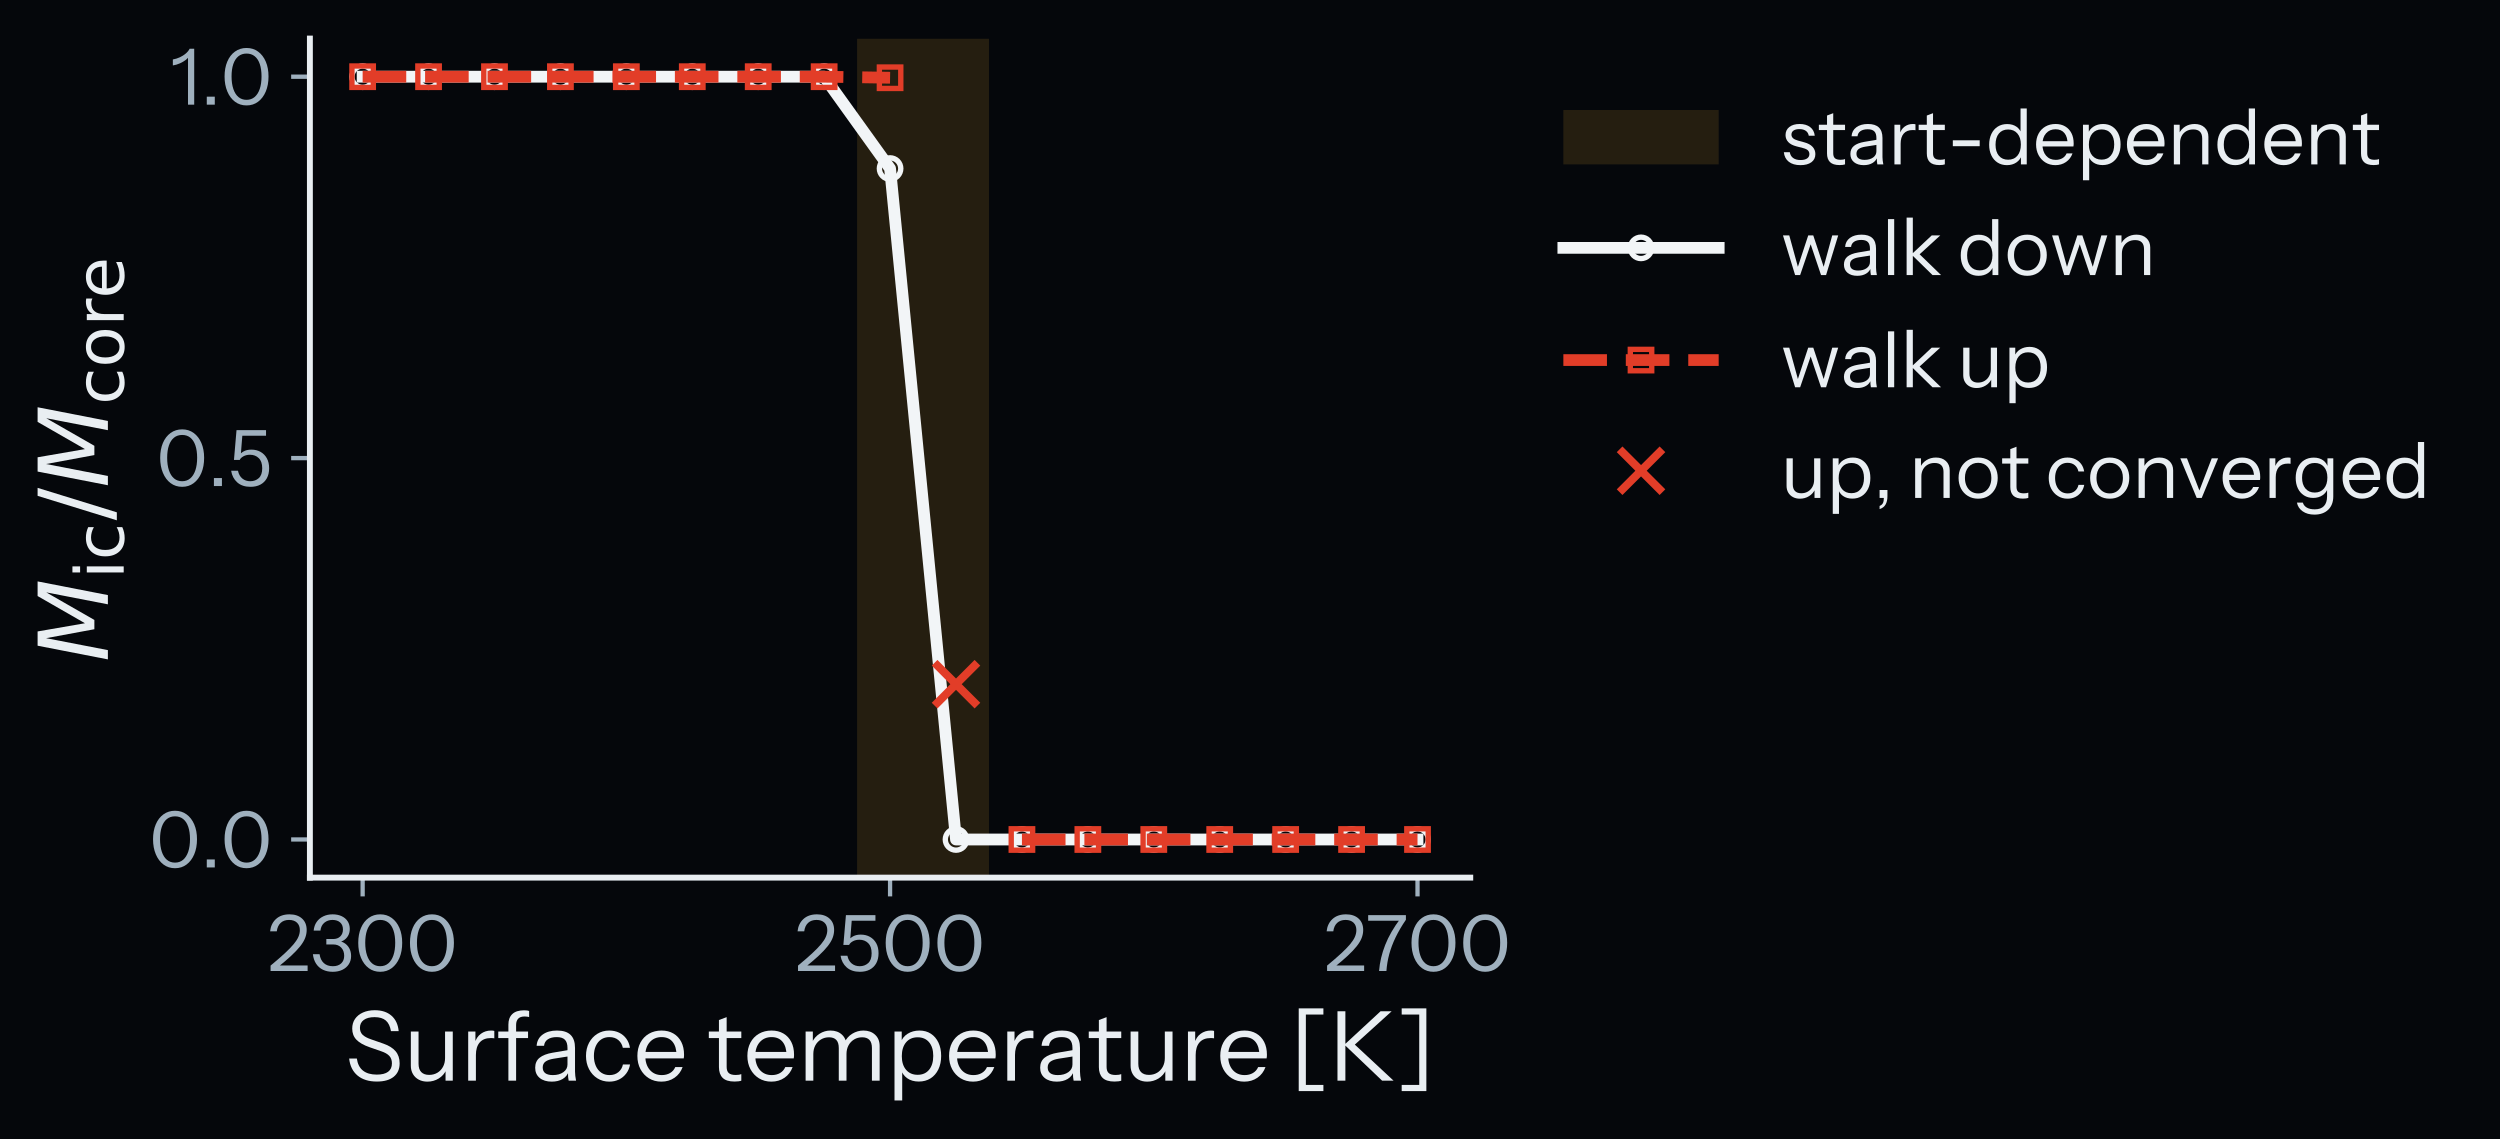
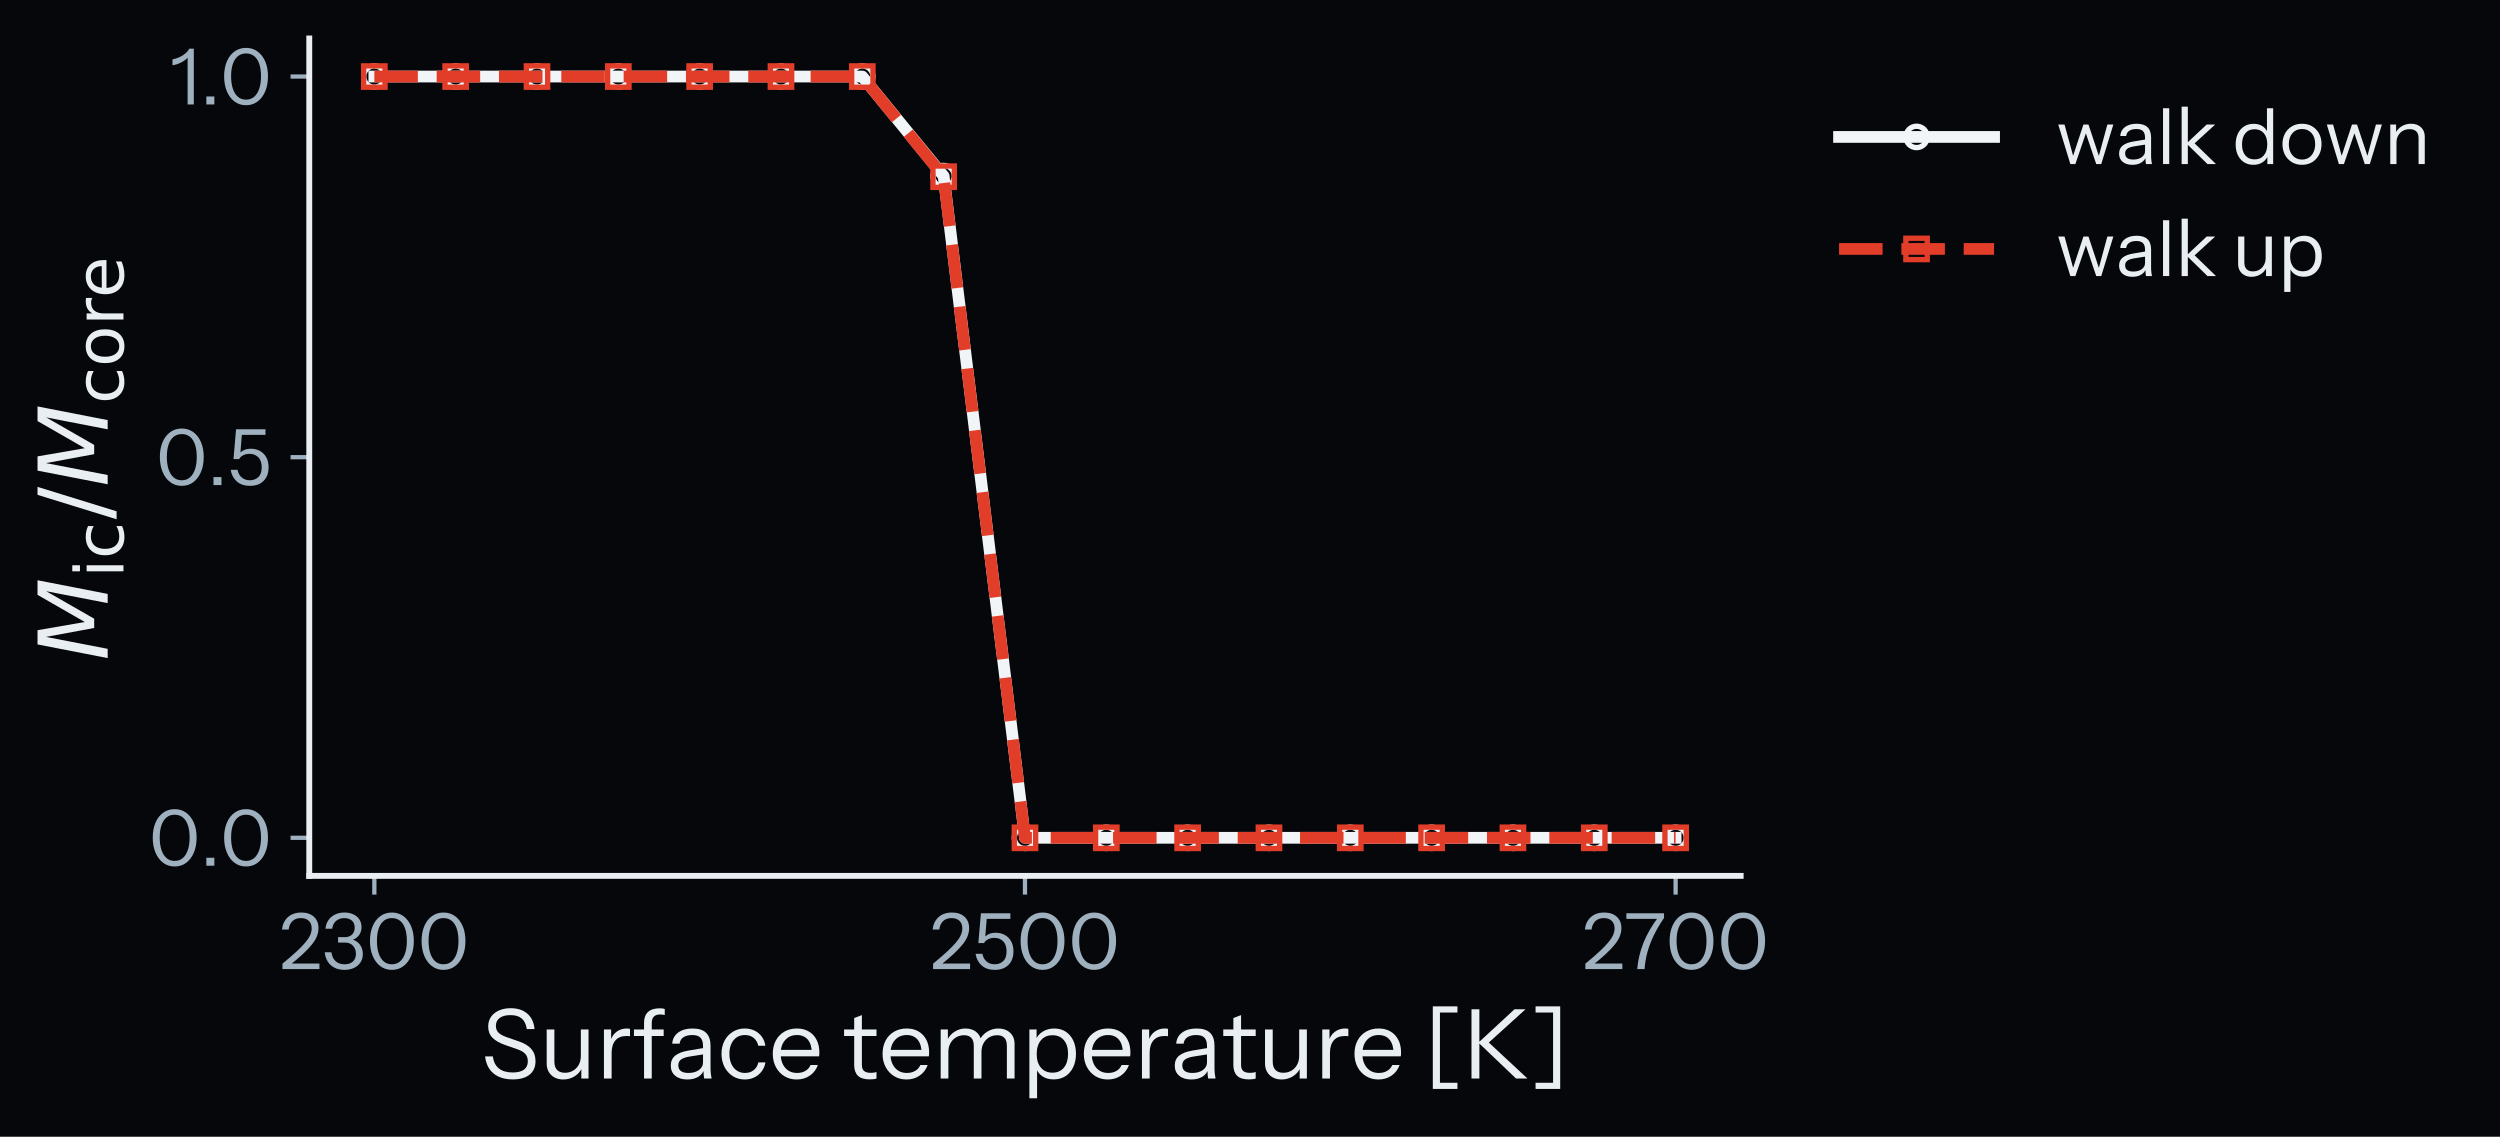
- <svg xmlns="http://www.w3.org/2000/svg" xmlns:xlink="http://www.w3.org/1999/xlink" width="466.778pt" height="212.664pt" viewBox="0 0 466.778 212.664" version="1.1">
+ <svg xmlns="http://www.w3.org/2000/svg" xmlns:xlink="http://www.w3.org/1999/xlink" width="467.707pt" height="212.664pt" viewBox="0 0 467.707 212.664" version="1.1">
  <defs>
    <style type="text/css">*{stroke-linejoin: round; stroke-linecap: butt}</style>
  </defs>
  <g id="figure_1">
    <g id="patch_1">
-       <path d="M 0 212.664  L 466.778 212.664  L 466.778 0  L 0 0  z " style="fill: #05070b" />
+       <path d="M 0 212.664  L 467.707 212.664  L 467.707 0  L 0 0  z " style="fill: #05070b" />
    </g>
    <g id="axes_1">
      <g id="patch_2">
-         <path d="M 57.86 163.862  L 274.514 163.862  L 274.514 7.2  L 57.86 7.2  z " style="fill: #05070b" />
+         <path d="M 57.86 163.862  L 325.65 163.862  L 325.65 7.2  L 57.86 7.2  z " style="fill: #05070b" />
      </g>
      <g id="matplotlib.axis_1">
        <g id="xtick_1">
          <g id="line2d_1">
            <defs>
              <path id="m2e974000b8" d="M 0 0  L 0 3.5  " style="stroke: #9fb0be; stroke-width: 0.8" />
            </defs>
            <g>
-               <use xlink:href="#m2e974000b8" x="67.708" y="163.862" style="fill: #9fb0be; stroke: #9fb0be; stroke-width: 0.8" />
+               <use xlink:href="#m2e974000b8" x="70.032" y="163.862" style="fill: #9fb0be; stroke: #9fb0be; stroke-width: 0.8" />
            </g>
          </g>
          <g id="text_1">
-             <g style="fill: #9fb0be" transform="translate(49.9383 181.3018) scale(0.145 -0.145)">
+             <g style="fill: #9fb0be" transform="translate(52.26268 181.3018) scale(0.145 -0.145)">
              <defs>
                <path id="InstrumentSans-Regular-32" d="M 256 0  L 256 448  Q 947 1018 1411 1446  Q 1875 1875 2153 2208  Q 2432 2541 2550 2819  Q 2669 3098 2669 3366  Q 2669 3763 2432 3987  Q 2195 4211 1779 4211  Q 1350 4211 1088 3968  Q 826 3725 768 3270  L 218 3270  Q 282 3898 701 4285  Q 1120 4672 1818 4672  Q 2464 4672 2848 4326  Q 3232 3981 3232 3379  Q 3232 3053 3107 2726  Q 2982 2400 2697 2041  Q 2413 1683 1949 1251  Q 1485 819 800 275  L 678 461  L 3309 461  L 3309 0  L 256 0  z " transform="scale(0.015625)" />
                <path id="InstrumentSans-Regular-33" d="M 1894 -64  Q 1434 -64 1085 105  Q 736 275 521 601  Q 307 928 256 1389  L 806 1389  Q 877 909 1158 653  Q 1440 397 1901 397  Q 2336 397 2585 627  Q 2835 858 2835 1254  Q 2835 1670 2592 1929  Q 2349 2189 1939 2189  L 1363 2189  L 1363 2637  L 1920 2637  Q 2291 2637 2512 2851  Q 2733 3066 2733 3424  Q 2733 3802 2499 4006  Q 2266 4211 1869 4211  Q 1478 4211 1203 3984  Q 928 3757 877 3334  L 320 3334  Q 358 3744 563 4041  Q 768 4339 1110 4505  Q 1453 4672 1882 4672  Q 2298 4672 2618 4525  Q 2938 4378 3117 4106  Q 3296 3834 3296 3469  Q 3296 3142 3149 2892  Q 3002 2643 2749 2502  Q 2496 2362 2170 2362  L 2131 2496  Q 2522 2496 2806 2333  Q 3091 2170 3248 1888  Q 3405 1606 3405 1235  Q 3405 851 3213 556  Q 3021 262 2681 99  Q 2342 -64 1894 -64  z " transform="scale(0.015625)" />
                <path id="InstrumentSans-Regular-30" d="M 2131 -64  Q 1587 -64 1180 240  Q 774 544 547 1085  Q 320 1626 320 2323  Q 320 3021 544 3549  Q 768 4077 1177 4374  Q 1587 4672 2131 4672  Q 2675 4672 3081 4374  Q 3488 4077 3715 3549  Q 3942 3021 3942 2323  Q 3942 1619 3715 1081  Q 3488 544 3081 240  Q 2675 -64 2131 -64  z M 2131 397  Q 2522 397 2797 630  Q 3072 864 3219 1296  Q 3366 1728 3366 2330  Q 3366 2925 3222 3347  Q 3078 3770 2803 3990  Q 2528 4211 2131 4211  Q 1734 4211 1459 3987  Q 1184 3763 1040 3344  Q 896 2925 896 2330  Q 896 1728 1043 1293  Q 1190 858 1465 627  Q 1741 397 2131 397  z " transform="scale(0.015625)" />
              </defs>
              <use xlink:href="#InstrumentSans-Regular-32" />
              <use xlink:href="#InstrumentSans-Regular-33" transform="translate(54.49999 0)" />
              <use xlink:href="#InstrumentSans-Regular-30" transform="translate(111.9 0)" />
              <use xlink:href="#InstrumentSans-Regular-30" transform="translate(178.5 0)" />
            </g>
          </g>
        </g>
        <g id="xtick_2">
          <g id="line2d_2">
            <g>
-               <use xlink:href="#m2e974000b8" x="166.187" y="163.862" style="fill: #9fb0be; stroke: #9fb0be; stroke-width: 0.8" />
+               <use xlink:href="#m2e974000b8" x="191.755" y="163.862" style="fill: #9fb0be; stroke: #9fb0be; stroke-width: 0.8" />
            </g>
          </g>
          <g id="text_2">
-             <g style="fill: #9fb0be" transform="translate(148.4174 181.3018) scale(0.145 -0.145)">
+             <g style="fill: #9fb0be" transform="translate(173.9855 181.3018) scale(0.145 -0.145)">
              <defs>
                <path id="InstrumentSans-Regular-35" d="M 1869 -64  Q 1184 -64 774 304  Q 365 672 275 1261  L 838 1261  Q 922 845 1194 621  Q 1466 397 1856 397  Q 2266 397 2550 653  Q 2835 909 2835 1466  Q 2835 2022 2550 2300  Q 2266 2579 1830 2579  Q 1517 2579 1286 2451  Q 1056 2323 979 2150  L 506 2150  L 717 4608  L 3149 4608  L 3149 4147  L 1030 4147  L 1210 4339  L 1062 2483  L 941 2528  Q 1056 2720 1312 2861  Q 1568 3002 1939 3002  Q 2368 3002 2697 2816  Q 3027 2630 3216 2288  Q 3405 1946 3405 1466  Q 3405 986 3216 643  Q 3027 301 2684 118  Q 2342 -64 1869 -64  z " transform="scale(0.015625)" />
              </defs>
              <use xlink:href="#InstrumentSans-Regular-32" />
              <use xlink:href="#InstrumentSans-Regular-35" transform="translate(54.49999 0)" />
              <use xlink:href="#InstrumentSans-Regular-30" transform="translate(111.9 0)" />
              <use xlink:href="#InstrumentSans-Regular-30" transform="translate(178.5 0)" />
            </g>
          </g>
        </g>
        <g id="xtick_3">
          <g id="line2d_3">
            <g>
-               <use xlink:href="#m2e974000b8" x="264.666" y="163.862" style="fill: #9fb0be; stroke: #9fb0be; stroke-width: 0.8" />
+               <use xlink:href="#m2e974000b8" x="313.478" y="163.862" style="fill: #9fb0be; stroke: #9fb0be; stroke-width: 0.8" />
            </g>
          </g>
          <g id="text_3">
-             <g style="fill: #9fb0be" transform="translate(247.2011 181.3018) scale(0.145 -0.145)">
+             <g style="fill: #9fb0be" transform="translate(296.0131 181.3018) scale(0.145 -0.145)">
              <defs>
                <path id="InstrumentSans-Regular-37" d="M 1050 0  Q 1139 1088 1558 2153  Q 1978 3219 2816 4333  L 2848 4147  L 154 4147  L 154 4608  L 3264 4608  L 3264 4224  Q 2752 3475 2416 2777  Q 2080 2080 1894 1398  Q 1709 717 1658 0  L 1050 0  z " transform="scale(0.015625)" />
              </defs>
              <use xlink:href="#InstrumentSans-Regular-32" />
              <use xlink:href="#InstrumentSans-Regular-37" transform="translate(54.49999 0)" />
              <use xlink:href="#InstrumentSans-Regular-30" transform="translate(107.7 0)" />
              <use xlink:href="#InstrumentSans-Regular-30" transform="translate(174.3 0)" />
            </g>
          </g>
        </g>
        <g id="text_4">
-           <g style="fill: #e9eef2" transform="translate(64.4304 201.7743) scale(0.18 -0.18)">
+           <g style="fill: #e9eef2" transform="translate(89.99858 201.7743) scale(0.18 -0.18)">
            <defs>
              <path id="InstrumentSans-Regular-53" d="M 2112 -58  Q 1306 -58 829 339  Q 352 736 269 1472  L 781 1472  Q 851 941 1184 672  Q 1517 403 2106 403  Q 2605 403 2857 592  Q 3110 781 3110 1146  Q 3110 1459 2937 1644  Q 2765 1830 2400 1952  L 1626 2221  Q 1037 2426 755 2717  Q 474 3008 474 3456  Q 474 3827 659 4099  Q 845 4371 1184 4524  Q 1523 4678 1971 4678  Q 2662 4678 3078 4316  Q 3494 3955 3558 3290  L 3046 3290  Q 2963 3770 2704 3994  Q 2445 4218 1958 4218  Q 1498 4218 1242 4032  Q 986 3846 986 3507  Q 986 3219 1165 3046  Q 1344 2874 1722 2746  L 2547 2458  Q 3085 2272 3353 1955  Q 3622 1638 3622 1152  Q 3622 576 3228 259  Q 2835 -58 2112 -58  z " transform="scale(0.015625)" />
              <path id="InstrumentSans-Regular-75" d="M 1574 -64  Q 1254 -64 1004 67  Q 755 198 614 438  Q 474 678 474 992  L 474 3264  L 986 3264  L 986 1126  Q 986 755 1168 569  Q 1350 384 1690 384  Q 1997 384 2233 525  Q 2470 666 2608 918  Q 2746 1171 2746 1498  L 2829 723  Q 2669 358 2329 147  Q 1990 -64 1574 -64  z M 2778 0  L 2778 768  L 2746 768  L 2746 3264  L 3258 3264  L 3258 0  L 2778 0  z " transform="scale(0.015625)" />
              <path id="InstrumentSans-Regular-72" d="M 512 0  L 512 3264  L 992 3264  L 992 2432  L 1024 2432  L 1024 0  L 512 0  z M 1024 1702  L 941 2477  Q 1056 2893 1350 3110  Q 1645 3328 2029 3328  Q 2189 3328 2246 3302  L 2246 2810  Q 2214 2822 2156 2825  Q 2099 2829 2016 2829  Q 1530 2829 1277 2537  Q 1024 2246 1024 1702  z " transform="scale(0.015625)" />
              <path id="InstrumentSans-Regular-66" d="M 781 0  L 781 3725  Q 781 4173 1040 4422  Q 1299 4672 1830 4672  Q 1958 4672 2032 4659  Q 2106 4646 2157 4627  L 2157 4224  Q 2112 4237 2032 4249  Q 1952 4262 1862 4262  Q 1568 4262 1430 4115  Q 1293 3968 1293 3699  L 1293 0  L 781 0  z M 109 2829  L 109 3264  L 2086 3264  L 2086 2829  L 109 2829  z " transform="scale(0.015625)" />
              <path id="InstrumentSans-Regular-61" d="M 2515 0  Q 2490 109 2480 249  Q 2470 390 2470 608  L 2438 608  L 2438 2170  Q 2438 2541 2268 2717  Q 2099 2893 1722 2893  Q 1350 2893 1129 2742  Q 909 2592 883 2317  L 390 2317  Q 422 2790 787 3059  Q 1152 3328 1741 3328  Q 2349 3328 2643 3040  Q 2938 2752 2938 2176  L 2938 608  Q 2938 467 2957 316  Q 2976 166 3008 0  L 2515 0  z M 1395 -64  Q 890 -64 592 182  Q 294 429 294 858  Q 294 1286 588 1523  Q 883 1760 1446 1856  L 2586 2048  L 2586 1626  L 1523 1459  Q 1165 1402 979 1267  Q 794 1133 794 877  Q 794 627 963 499  Q 1133 371 1466 371  Q 1894 371 2166 566  Q 2438 762 2438 1075  L 2522 621  Q 2419 294 2121 115  Q 1824 -64 1395 -64  z " transform="scale(0.015625)" />
              <path id="InstrumentSans-Regular-63" d="M 1805 -64  Q 1357 -64 1008 157  Q 659 378 457 765  Q 256 1152 256 1645  Q 256 2138 457 2515  Q 659 2893 1008 3110  Q 1357 3328 1798 3328  Q 2163 3328 2454 3187  Q 2746 3046 2934 2787  Q 3123 2528 3174 2182  L 2701 2182  Q 2637 2496 2406 2694  Q 2176 2893 1811 2893  Q 1498 2893 1267 2739  Q 1037 2586 909 2304  Q 781 2022 781 1645  Q 781 1267 909 979  Q 1037 691 1270 531  Q 1504 371 1818 371  Q 2170 371 2406 566  Q 2643 762 2707 1075  L 3181 1075  Q 3123 736 2928 477  Q 2733 218 2445 77  Q 2157 -64 1805 -64  z " transform="scale(0.015625)" />
              <path id="InstrumentSans-Regular-65" d="M 1850 -64  Q 1382 -64 1024 157  Q 666 378 461 762  Q 256 1146 256 1645  Q 256 2144 457 2525  Q 659 2906 1024 3117  Q 1389 3328 1862 3328  Q 2317 3328 2653 3129  Q 2989 2931 3171 2572  Q 3354 2214 3354 1728  Q 3354 1664 3350 1606  Q 3347 1549 3334 1478  L 640 1478  L 640 1907  L 3021 1907  L 2854 1670  Q 2854 2259 2595 2576  Q 2336 2893 1862 2893  Q 1376 2893 1078 2557  Q 781 2221 781 1651  Q 781 1069 1078 720  Q 1376 371 1875 371  Q 2189 371 2425 508  Q 2662 646 2771 902  L 3258 902  Q 3098 454 2723 195  Q 2349 -64 1850 -64  z " transform="scale(0.015625)" />
              <path id="InstrumentSans-Regular-20" transform="scale(0.015625)" />
              <path id="InstrumentSans-Regular-74" d="M 1818 -58  Q 1274 -58 1027 188  Q 781 435 781 902  L 781 4026  L 1293 4218  L 1293 909  Q 1293 634 1433 506  Q 1574 378 1894 378  Q 2022 378 2115 394  Q 2208 410 2266 435  L 2266 0  Q 2202 -26 2083 -42  Q 1965 -58 1818 -58  z M 109 2829  L 109 3264  L 2266 3264  L 2266 2829  L 109 2829  z " transform="scale(0.015625)" />
              <path id="InstrumentSans-Regular-6d" d="M 512 0  L 512 3264  L 992 3264  L 992 2496  L 1024 2496  L 1024 0  L 512 0  z M 2714 0  L 2714 2163  Q 2714 2534 2547 2707  Q 2381 2880 2067 2880  Q 1773 2880 1536 2739  Q 1299 2598 1161 2348  Q 1024 2099 1024 1766  L 941 2541  Q 1107 2906 1440 3117  Q 1773 3328 2163 3328  Q 2637 3328 2931 3049  Q 3226 2771 3226 2298  L 3226 0  L 2714 0  z M 4915 0  L 4915 2163  Q 4915 2534 4748 2707  Q 4582 2880 4269 2880  Q 3974 2880 3737 2739  Q 3501 2598 3363 2348  Q 3226 2099 3226 1766  L 3098 2541  Q 3264 2906 3609 3117  Q 3955 3328 4352 3328  Q 4826 3328 5126 3049  Q 5427 2771 5427 2298  L 5427 0  L 4915 0  z " transform="scale(0.015625)" />
              <path id="InstrumentSans-Regular-70" d="M 2125 -58  Q 1664 -58 1350 166  Q 1037 390 922 800  L 1024 813  L 1024 -1312  L 512 -1312  L 512 3264  L 992 3264  L 992 2502  L 922 2522  Q 1043 2899 1382 3113  Q 1722 3328 2170 3328  Q 2605 3328 2928 3117  Q 3251 2906 3430 2528  Q 3610 2150 3610 1645  Q 3610 1133 3424 749  Q 3238 365 2905 153  Q 2573 -58 2125 -58  z M 2048 390  Q 2534 390 2809 726  Q 3085 1062 3085 1645  Q 3085 2221 2809 2550  Q 2534 2880 2048 2880  Q 1562 2880 1280 2544  Q 998 2208 998 1626  Q 998 1056 1280 723  Q 1562 390 2048 390  z " transform="scale(0.015625)" />
              <path id="InstrumentSans-Regular-5b" d="M 576 -691  L 576 4800  L 2214 4800  L 2214 4390  L 1050 4390  L 1050 -282  L 2214 -282  L 2214 -691  L 576 -691  z " transform="scale(0.015625)" />
              <path id="InstrumentSans-Regular-4b" d="M 550 0  L 550 4608  L 1075 4608  L 1075 0  L 550 0  z M 1018 2394  L 3411 4608  L 4147 4608  L 1702 2394  L 1018 2394  z M 3514 0  L 1005 2394  L 1702 2394  L 4275 0  L 3514 0  z " transform="scale(0.015625)" />
              <path id="InstrumentSans-Regular-5d" d="M 2022 4800  L 2022 -691  L 384 -691  L 384 -282  L 1549 -282  L 1549 4390  L 384 4390  L 384 4800  L 2022 4800  z " transform="scale(0.015625)" />
            </defs>
            <use xlink:href="#InstrumentSans-Regular-53" />
            <use xlink:href="#InstrumentSans-Regular-75" transform="translate(60.79999 0)" />
            <use xlink:href="#InstrumentSans-Regular-72" transform="translate(119.7 0)" />
            <use xlink:href="#InstrumentSans-Regular-66" transform="translate(157.2 0)" />
            <use xlink:href="#InstrumentSans-Regular-61" transform="translate(192.6 0)" />
            <use xlink:href="#InstrumentSans-Regular-63" transform="translate(245.8999 0)" />
            <use xlink:href="#InstrumentSans-Regular-65" transform="translate(299.1999 0)" />
            <use xlink:href="#InstrumentSans-Regular-20" transform="translate(355.5999 0)" />
            <use xlink:href="#InstrumentSans-Regular-74" transform="translate(375.5999 0)" />
            <use xlink:href="#InstrumentSans-Regular-65" transform="translate(413.2999 0)" />
            <use xlink:href="#InstrumentSans-Regular-6d" transform="translate(469.6999 0)" />
            <use xlink:href="#InstrumentSans-Regular-70" transform="translate(561.8999 0)" />
            <use xlink:href="#InstrumentSans-Regular-65" transform="translate(622.4999 0)" />
            <use xlink:href="#InstrumentSans-Regular-72" transform="translate(678.8999 0)" />
            <use xlink:href="#InstrumentSans-Regular-61" transform="translate(716.3999 0)" />
            <use xlink:href="#InstrumentSans-Regular-74" transform="translate(769.6998 0)" />
            <use xlink:href="#InstrumentSans-Regular-75" transform="translate(807.3998 0)" />
            <use xlink:href="#InstrumentSans-Regular-72" transform="translate(866.2998 0)" />
            <use xlink:href="#InstrumentSans-Regular-65" transform="translate(903.7998 0)" />
            <use xlink:href="#InstrumentSans-Regular-20" transform="translate(960.1998 0)" />
            <use xlink:href="#InstrumentSans-Regular-5b" transform="translate(980.1998 0)" />
            <use xlink:href="#InstrumentSans-Regular-4b" transform="translate(1020.8 0)" />
            <use xlink:href="#InstrumentSans-Regular-5d" transform="translate(1090 0)" />
          </g>
        </g>
      </g>
      <g id="matplotlib.axis_2">
        <g id="ytick_1">
          <g id="line2d_4">
            <defs>
              <path id="m2f46859ac6" d="M 0 0  L -3.5 0  " style="stroke: #9fb0be; stroke-width: 0.8" />
            </defs>
            <g>
              <use xlink:href="#m2f46859ac6" x="57.86" y="156.741" style="fill: #9fb0be; stroke: #9fb0be; stroke-width: 0.8" />
            </g>
          </g>
          <g id="text_5">
            <g style="fill: #9fb0be" transform="translate(27.85 161.9608) scale(0.145 -0.145)">
              <defs>
                <path id="InstrumentSans-Regular-2e" d="M 486 0  L 486 659  L 1146 659  L 1146 0  L 486 0  z " transform="scale(0.015625)" />
              </defs>
              <use xlink:href="#InstrumentSans-Regular-30" />
              <use xlink:href="#InstrumentSans-Regular-2e" transform="translate(66.59999 0)" />
              <use xlink:href="#InstrumentSans-Regular-30" transform="translate(92.09998 0)" />
            </g>
          </g>
        </g>
        <g id="ytick_2">
          <g id="line2d_5">
            <g>
              <use xlink:href="#m2f46859ac6" x="57.86" y="85.531" style="fill: #9fb0be; stroke: #9fb0be; stroke-width: 0.8" />
            </g>
          </g>
          <g id="text_6">
            <g style="fill: #9fb0be" transform="translate(29.18219 90.75091) scale(0.145 -0.145)">
              <use xlink:href="#InstrumentSans-Regular-30" />
              <use xlink:href="#InstrumentSans-Regular-2e" transform="translate(66.59999 0)" />
              <use xlink:href="#InstrumentSans-Regular-35" transform="translate(92.09998 0)" />
            </g>
          </g>
        </g>
        <g id="ytick_3">
          <g id="line2d_6">
            <g>
              <use xlink:href="#m2f46859ac6" x="57.86" y="14.321" style="fill: #9fb0be; stroke: #9fb0be; stroke-width: 0.8" />
            </g>
          </g>
          <g id="text_7">
            <g style="fill: #9fb0be" transform="translate(31.8375 19.54099) scale(0.145 -0.145)">
              <defs>
                <path id="InstrumentSans-Regular-31" d="M 1440 0  L 1440 4083  L 1574 4051  Q 1498 3878 1280 3705  Q 1062 3533 777 3405  Q 493 3277 192 3232  L 192 3725  Q 493 3776 768 3904  Q 1043 4032 1257 4214  Q 1472 4397 1574 4608  L 1952 4608  L 1952 0  L 1440 0  z " transform="scale(0.015625)" />
              </defs>
              <use xlink:href="#InstrumentSans-Regular-31" />
              <use xlink:href="#InstrumentSans-Regular-2e" transform="translate(39.09999 0)" />
              <use xlink:href="#InstrumentSans-Regular-30" transform="translate(64.59998 0)" />
            </g>
          </g>
        </g>
        <g id="text_8">
          <g style="fill: #e9eef2" transform="translate(20.16 123.6009) rotate(-90) scale(0.18 -0.18)">
            <defs>
              <path id="DejaVuSans-Oblique-4d" d="M 1081 4666  L 2028 4666  L 2572 1522  L 4378 4666  L 5350 4666  L 4441 0  L 3828 0  L 4622 4091  L 2791 897  L 2175 897  L 1581 4103  L 788 0  L 172 0  L 1081 4666  z " transform="scale(0.015625)" />
              <path id="DejaVuSans-69" d="M 603 3500  L 1178 3500  L 1178 0  L 603 0  L 603 3500  z M 603 4863  L 1178 4863  L 1178 4134  L 603 4134  L 603 4863  z " transform="scale(0.015625)" />
              <path id="DejaVuSans-63" d="M 3122 3366  L 3122 2828  Q 2878 2963 2633 3030  Q 2388 3097 2138 3097  Q 1578 3097 1268 2742  Q 959 2388 959 1747  Q 959 1106 1268 751  Q 1578 397 2138 397  Q 2388 397 2633 464  Q 2878 531 3122 666  L 3122 134  Q 2881 22 2623 -34  Q 2366 -91 2075 -91  Q 1284 -91 818 406  Q 353 903 353 1747  Q 353 2603 823 3093  Q 1294 3584 2113 3584  Q 2378 3584 2631 3529  Q 2884 3475 3122 3366  z " transform="scale(0.015625)" />
              <path id="DejaVuSans-2f" d="M 1625 4666  L 2156 4666  L 531 -594  L 0 -594  L 1625 4666  z " transform="scale(0.015625)" />
              <path id="DejaVuSans-6f" d="M 1959 3097  Q 1497 3097 1228 2736  Q 959 2375 959 1747  Q 959 1119 1226 758  Q 1494 397 1959 397  Q 2419 397 2687 759  Q 2956 1122 2956 1747  Q 2956 2369 2687 2733  Q 2419 3097 1959 3097  z M 1959 3584  Q 2709 3584 3137 3096  Q 3566 2609 3566 1747  Q 3566 888 3137 398  Q 2709 -91 1959 -91  Q 1206 -91 779 398  Q 353 888 353 1747  Q 353 2609 779 3096  Q 1206 3584 1959 3584  z " transform="scale(0.015625)" />
              <path id="DejaVuSans-72" d="M 2631 2963  Q 2534 3019 2420 3045  Q 2306 3072 2169 3072  Q 1681 3072 1420 2755  Q 1159 2438 1159 1844  L 1159 0  L 581 0  L 581 3500  L 1159 3500  L 1159 2956  Q 1341 3275 1631 3429  Q 1922 3584 2338 3584  Q 2397 3584 2469 3576  Q 2541 3569 2628 3553  L 2631 2963  z " transform="scale(0.015625)" />
              <path id="DejaVuSans-65" d="M 3597 1894  L 3597 1613  L 953 1613  Q 991 1019 1311 708  Q 1631 397 2203 397  Q 2534 397 2845 478  Q 3156 559 3463 722  L 3463 178  Q 3153 47 2828 -22  Q 2503 -91 2169 -91  Q 1331 -91 842 396  Q 353 884 353 1716  Q 353 2575 817 3079  Q 1281 3584 2069 3584  Q 2775 3584 3186 3129  Q 3597 2675 3597 1894  z M 3022 2063  Q 3016 2534 2758 2815  Q 2500 3097 2075 3097  Q 1594 3097 1305 2825  Q 1016 2553 972 2059  L 3022 2063  z " transform="scale(0.015625)" />
            </defs>
            <use xlink:href="#DejaVuSans-Oblique-4d" transform="translate(0 0.09375)" />
            <use xlink:href="#DejaVuSans-69" transform="translate(86.2793 -16.3125) scale(0.7)" />
            <use xlink:href="#DejaVuSans-63" transform="translate(105.7275 -16.3125) scale(0.7)" />
            <use xlink:href="#DejaVuSans-2f" transform="translate(146.9482 0.09375)" />
            <use xlink:href="#DejaVuSans-Oblique-4d" transform="translate(180.6396 0.09375)" />
            <use xlink:href="#DejaVuSans-63" transform="translate(266.9189 -16.3125) scale(0.7)" />
            <use xlink:href="#DejaVuSans-6f" transform="translate(305.4053 -16.3125) scale(0.7)" />
            <use xlink:href="#DejaVuSans-72" transform="translate(348.2324 -16.3125) scale(0.7)" />
            <use xlink:href="#DejaVuSans-65" transform="translate(377.0117 -16.3125) scale(0.7)" />
          </g>
        </g>
      </g>
-       <g id="patch_3">
-         <path d="M 160.032 163.862  L 184.651 163.862  L 184.651 7.2  L 160.032 7.2  z " clip-path="url(#pa1f272033b)" style="fill: #e0a32e; opacity: 0.15" />
-       </g>
      <g id="line2d_7">
-         <path d="M 67.708 14.321  L 80.017 14.321  L 92.327 14.321  L 104.637 14.321  L 116.947 14.321  L 129.257 14.321  L 141.567 14.321  L 153.877 14.321  L 166.187 31.469  L 178.497 156.741  L 190.806 156.741  L 203.116 156.741  L 215.426 156.741  L 227.736 156.741  L 240.046 156.741  L 252.356 156.741  L 264.666 156.741  " clip-path="url(#pa1f272033b)" style="fill: none; stroke: #f2f5f7; stroke-width: 2.2; stroke-linecap: square" />
+         <path d="M 70.032 14.321  L 85.247 14.321  L 100.463 14.321  L 115.678 14.321  L 130.893 14.321  L 146.109 14.321  L 161.324 14.321  L 176.539 32.94  L 191.755 156.741  L 206.97 156.741  L 222.186 156.741  L 237.401 156.741  L 252.616 156.741  L 267.832 156.741  L 283.047 156.741  L 298.262 156.741  L 313.478 156.741  " clip-path="url(#p23dc325792)" style="fill: none; stroke: #f2f5f7; stroke-width: 2.2; stroke-linecap: square" />
        <defs>
          <path id="m5efca03033" d="M 0 2  C 0.53 2 1.039 1.789 1.414 1.414  C 1.789 1.039 2 0.53 2 0  C 2 -0.53 1.789 -1.039 1.414 -1.414  C 1.039 -1.789 0.53 -2 0 -2  C -0.53 -2 -1.039 -1.789 -1.414 -1.414  C -1.789 -1.039 -2 -0.53 -2 0  C -2 0.53 -1.789 1.039 -1.414 1.414  C -1.039 1.789 -0.53 2 0 2  z " style="stroke: #f2f5f7" />
        </defs>
-         <g clip-path="url(#pa1f272033b)">
-           <use xlink:href="#m5efca03033" x="67.708" y="14.321" style="fill-opacity: 0; stroke: #f2f5f7" />
-           <use xlink:href="#m5efca03033" x="80.017" y="14.321" style="fill-opacity: 0; stroke: #f2f5f7" />
-           <use xlink:href="#m5efca03033" x="92.327" y="14.321" style="fill-opacity: 0; stroke: #f2f5f7" />
-           <use xlink:href="#m5efca03033" x="104.637" y="14.321" style="fill-opacity: 0; stroke: #f2f5f7" />
-           <use xlink:href="#m5efca03033" x="116.947" y="14.321" style="fill-opacity: 0; stroke: #f2f5f7" />
-           <use xlink:href="#m5efca03033" x="129.257" y="14.321" style="fill-opacity: 0; stroke: #f2f5f7" />
-           <use xlink:href="#m5efca03033" x="141.567" y="14.321" style="fill-opacity: 0; stroke: #f2f5f7" />
-           <use xlink:href="#m5efca03033" x="153.877" y="14.321" style="fill-opacity: 0; stroke: #f2f5f7" />
-           <use xlink:href="#m5efca03033" x="166.187" y="31.469" style="fill-opacity: 0; stroke: #f2f5f7" />
-           <use xlink:href="#m5efca03033" x="178.497" y="156.741" style="fill-opacity: 0; stroke: #f2f5f7" />
-           <use xlink:href="#m5efca03033" x="190.806" y="156.741" style="fill-opacity: 0; stroke: #f2f5f7" />
-           <use xlink:href="#m5efca03033" x="203.116" y="156.741" style="fill-opacity: 0; stroke: #f2f5f7" />
-           <use xlink:href="#m5efca03033" x="215.426" y="156.741" style="fill-opacity: 0; stroke: #f2f5f7" />
-           <use xlink:href="#m5efca03033" x="227.736" y="156.741" style="fill-opacity: 0; stroke: #f2f5f7" />
-           <use xlink:href="#m5efca03033" x="240.046" y="156.741" style="fill-opacity: 0; stroke: #f2f5f7" />
-           <use xlink:href="#m5efca03033" x="252.356" y="156.741" style="fill-opacity: 0; stroke: #f2f5f7" />
-           <use xlink:href="#m5efca03033" x="264.666" y="156.741" style="fill-opacity: 0; stroke: #f2f5f7" />
+         <g clip-path="url(#p23dc325792)">
+           <use xlink:href="#m5efca03033" x="70.032" y="14.321" style="fill-opacity: 0; stroke: #f2f5f7" />
+           <use xlink:href="#m5efca03033" x="85.247" y="14.321" style="fill-opacity: 0; stroke: #f2f5f7" />
+           <use xlink:href="#m5efca03033" x="100.463" y="14.321" style="fill-opacity: 0; stroke: #f2f5f7" />
+           <use xlink:href="#m5efca03033" x="115.678" y="14.321" style="fill-opacity: 0; stroke: #f2f5f7" />
+           <use xlink:href="#m5efca03033" x="130.893" y="14.321" style="fill-opacity: 0; stroke: #f2f5f7" />
+           <use xlink:href="#m5efca03033" x="146.109" y="14.321" style="fill-opacity: 0; stroke: #f2f5f7" />
+           <use xlink:href="#m5efca03033" x="161.324" y="14.321" style="fill-opacity: 0; stroke: #f2f5f7" />
+           <use xlink:href="#m5efca03033" x="176.539" y="32.94" style="fill-opacity: 0; stroke: #f2f5f7" />
+           <use xlink:href="#m5efca03033" x="191.755" y="156.741" style="fill-opacity: 0; stroke: #f2f5f7" />
+           <use xlink:href="#m5efca03033" x="206.97" y="156.741" style="fill-opacity: 0; stroke: #f2f5f7" />
+           <use xlink:href="#m5efca03033" x="222.186" y="156.741" style="fill-opacity: 0; stroke: #f2f5f7" />
+           <use xlink:href="#m5efca03033" x="237.401" y="156.741" style="fill-opacity: 0; stroke: #f2f5f7" />
+           <use xlink:href="#m5efca03033" x="252.616" y="156.741" style="fill-opacity: 0; stroke: #f2f5f7" />
+           <use xlink:href="#m5efca03033" x="267.832" y="156.741" style="fill-opacity: 0; stroke: #f2f5f7" />
+           <use xlink:href="#m5efca03033" x="283.047" y="156.741" style="fill-opacity: 0; stroke: #f2f5f7" />
+           <use xlink:href="#m5efca03033" x="298.262" y="156.741" style="fill-opacity: 0; stroke: #f2f5f7" />
+           <use xlink:href="#m5efca03033" x="313.478" y="156.741" style="fill-opacity: 0; stroke: #f2f5f7" />
        </g>
      </g>
      <g id="line2d_8">
-         <path d="M 67.708 14.321  L 80.017 14.321  L 92.327 14.321  L 104.637 14.321  L 116.947 14.321  L 129.257 14.321  L 141.567 14.321  L 153.877 14.321  L 166.187 14.516  M 190.806 156.741  L 203.116 156.741  L 215.426 156.741  L 227.736 156.741  L 240.046 156.741  L 252.356 156.741  L 264.666 156.741  " clip-path="url(#pa1f272033b)" style="fill: none; stroke-dasharray: 8.14,3.52; stroke-dashoffset: 0; stroke: #e23d28; stroke-width: 2.2" />
+         <path d="M 70.032 14.321  L 85.247 14.321  L 100.463 14.321  L 115.678 14.321  L 130.893 14.321  L 146.109 14.321  L 161.324 14.321  L 176.539 33.058  L 191.755 156.741  L 206.97 156.741  L 222.186 156.741  L 237.401 156.741  L 252.616 156.741  L 267.832 156.741  L 283.047 156.741  L 298.262 156.741  L 313.478 156.741  " clip-path="url(#p23dc325792)" style="fill: none; stroke-dasharray: 8.14,3.52; stroke-dashoffset: 0; stroke: #e23d28; stroke-width: 2.2" />
        <defs>
          <path id="mc64122998d" d="M -2 2  L 2 2  L 2 -2  L -2 -2  z " style="stroke: #e23d28; stroke-linejoin: miter" />
        </defs>
-         <g clip-path="url(#pa1f272033b)">
-           <use xlink:href="#mc64122998d" x="67.708" y="14.321" style="fill-opacity: 0; stroke: #e23d28; stroke-linejoin: miter" />
-           <use xlink:href="#mc64122998d" x="80.017" y="14.321" style="fill-opacity: 0; stroke: #e23d28; stroke-linejoin: miter" />
-           <use xlink:href="#mc64122998d" x="92.327" y="14.321" style="fill-opacity: 0; stroke: #e23d28; stroke-linejoin: miter" />
-           <use xlink:href="#mc64122998d" x="104.637" y="14.321" style="fill-opacity: 0; stroke: #e23d28; stroke-linejoin: miter" />
-           <use xlink:href="#mc64122998d" x="116.947" y="14.321" style="fill-opacity: 0; stroke: #e23d28; stroke-linejoin: miter" />
-           <use xlink:href="#mc64122998d" x="129.257" y="14.321" style="fill-opacity: 0; stroke: #e23d28; stroke-linejoin: miter" />
-           <use xlink:href="#mc64122998d" x="141.567" y="14.321" style="fill-opacity: 0; stroke: #e23d28; stroke-linejoin: miter" />
-           <use xlink:href="#mc64122998d" x="153.877" y="14.321" style="fill-opacity: 0; stroke: #e23d28; stroke-linejoin: miter" />
-           <use xlink:href="#mc64122998d" x="166.187" y="14.516" style="fill-opacity: 0; stroke: #e23d28; stroke-linejoin: miter" />
-           <use xlink:href="#mc64122998d" x="190.806" y="156.741" style="fill-opacity: 0; stroke: #e23d28; stroke-linejoin: miter" />
-           <use xlink:href="#mc64122998d" x="203.116" y="156.741" style="fill-opacity: 0; stroke: #e23d28; stroke-linejoin: miter" />
-           <use xlink:href="#mc64122998d" x="215.426" y="156.741" style="fill-opacity: 0; stroke: #e23d28; stroke-linejoin: miter" />
-           <use xlink:href="#mc64122998d" x="227.736" y="156.741" style="fill-opacity: 0; stroke: #e23d28; stroke-linejoin: miter" />
-           <use xlink:href="#mc64122998d" x="240.046" y="156.741" style="fill-opacity: 0; stroke: #e23d28; stroke-linejoin: miter" />
-           <use xlink:href="#mc64122998d" x="252.356" y="156.741" style="fill-opacity: 0; stroke: #e23d28; stroke-linejoin: miter" />
-           <use xlink:href="#mc64122998d" x="264.666" y="156.741" style="fill-opacity: 0; stroke: #e23d28; stroke-linejoin: miter" />
-         </g>
-       </g>
-       <g id="line2d_9">
-         <defs>
-           <path id="m4182136eee" d="M -4 4  L 4 -4  M -4 -4  L 4 4  " style="stroke: #e23d28; stroke-width: 1.5" />
-         </defs>
-         <g clip-path="url(#pa1f272033b)">
-           <use xlink:href="#m4182136eee" x="178.497" y="127.746" style="fill: #e23d28; stroke: #e23d28; stroke-width: 1.5" />
-         </g>
+         <g clip-path="url(#p23dc325792)">
+           <use xlink:href="#mc64122998d" x="70.032" y="14.321" style="fill-opacity: 0; stroke: #e23d28; stroke-linejoin: miter" />
+           <use xlink:href="#mc64122998d" x="85.247" y="14.321" style="fill-opacity: 0; stroke: #e23d28; stroke-linejoin: miter" />
+           <use xlink:href="#mc64122998d" x="100.463" y="14.321" style="fill-opacity: 0; stroke: #e23d28; stroke-linejoin: miter" />
+           <use xlink:href="#mc64122998d" x="115.678" y="14.321" style="fill-opacity: 0; stroke: #e23d28; stroke-linejoin: miter" />
+           <use xlink:href="#mc64122998d" x="130.893" y="14.321" style="fill-opacity: 0; stroke: #e23d28; stroke-linejoin: miter" />
+           <use xlink:href="#mc64122998d" x="146.109" y="14.321" style="fill-opacity: 0; stroke: #e23d28; stroke-linejoin: miter" />
+           <use xlink:href="#mc64122998d" x="161.324" y="14.321" style="fill-opacity: 0; stroke: #e23d28; stroke-linejoin: miter" />
+           <use xlink:href="#mc64122998d" x="176.539" y="33.058" style="fill-opacity: 0; stroke: #e23d28; stroke-linejoin: miter" />
+           <use xlink:href="#mc64122998d" x="191.755" y="156.741" style="fill-opacity: 0; stroke: #e23d28; stroke-linejoin: miter" />
+           <use xlink:href="#mc64122998d" x="206.97" y="156.741" style="fill-opacity: 0; stroke: #e23d28; stroke-linejoin: miter" />
+           <use xlink:href="#mc64122998d" x="222.186" y="156.741" style="fill-opacity: 0; stroke: #e23d28; stroke-linejoin: miter" />
+           <use xlink:href="#mc64122998d" x="237.401" y="156.741" style="fill-opacity: 0; stroke: #e23d28; stroke-linejoin: miter" />
+           <use xlink:href="#mc64122998d" x="252.616" y="156.741" style="fill-opacity: 0; stroke: #e23d28; stroke-linejoin: miter" />
+           <use xlink:href="#mc64122998d" x="267.832" y="156.741" style="fill-opacity: 0; stroke: #e23d28; stroke-linejoin: miter" />
+           <use xlink:href="#mc64122998d" x="283.047" y="156.741" style="fill-opacity: 0; stroke: #e23d28; stroke-linejoin: miter" />
+           <use xlink:href="#mc64122998d" x="298.262" y="156.741" style="fill-opacity: 0; stroke: #e23d28; stroke-linejoin: miter" />
+           <use xlink:href="#mc64122998d" x="313.478" y="156.741" style="fill-opacity: 0; stroke: #e23d28; stroke-linejoin: miter" />
+         </g>
+       </g>
+       <g id="patch_3">
+         <path d="M 57.86 163.862  L 57.86 7.2  " style="fill: none; stroke: #e9eef2; stroke-width: 1.1; stroke-linejoin: miter; stroke-linecap: square" />
      </g>
      <g id="patch_4">
-         <path d="M 57.86 163.862  L 57.86 7.2  " style="fill: none; stroke: #e9eef2; stroke-width: 1.1; stroke-linejoin: miter; stroke-linecap: square" />
-       </g>
-       <g id="patch_5">
-         <path d="M 57.86 163.862  L 274.514 163.862  " style="fill: none; stroke: #e9eef2; stroke-width: 1.1; stroke-linejoin: miter; stroke-linecap: square" />
+         <path d="M 57.86 163.862  L 325.65 163.862  " style="fill: none; stroke: #e9eef2; stroke-width: 1.1; stroke-linejoin: miter; stroke-linecap: square" />
      </g>
      <g id="legend_1">
-         <g id="patch_6">
-           <path d="M 291.897 30.69  L 320.897 30.69  L 320.897 20.54  L 291.897 20.54  z " style="fill: #e0a32e; opacity: 0.15" />
+         <g id="line2d_9">
+           <path d="M 344.056 25.615  L 358.556 25.615  L 373.056 25.615  " style="fill: none; stroke: #f2f5f7; stroke-width: 2.2; stroke-linecap: square" />
+           <g>
+             <use xlink:href="#m5efca03033" x="358.556" y="25.615" style="fill-opacity: 0; stroke: #f2f5f7" />
+           </g>
        </g>
        <g id="text_9">
-           <g style="fill: #e9eef2" transform="translate(332.4967 30.69) scale(0.145 -0.145)">
-             <defs>
-               <path id="InstrumentSans-Regular-73" d="M 1619 -64  Q 1018 -64 659 214  Q 301 493 250 1005  L 742 1005  Q 787 691 1017 524  Q 1248 358 1632 358  Q 1971 358 2163 486  Q 2355 614 2355 851  Q 2355 1018 2246 1142  Q 2138 1267 1811 1350  L 1286 1485  Q 838 1600 614 1840  Q 390 2080 390 2413  Q 390 2835 704 3081  Q 1018 3328 1555 3328  Q 2086 3328 2419 3072  Q 2752 2816 2797 2362  L 2304 2362  Q 2259 2624 2060 2765  Q 1862 2906 1536 2906  Q 1222 2906 1049 2787  Q 877 2669 877 2451  Q 877 2285 1001 2163  Q 1126 2042 1421 1958  L 1933 1818  Q 2387 1696 2617 1446  Q 2848 1197 2848 845  Q 2848 416 2521 176  Q 2195 -64 1619 -64  z " transform="scale(0.015625)" />
-               <path id="InstrumentSans-Regular-2d" d="M 512 1498  L 512 1984  L 2726 1984  L 2726 1498  L 512 1498  z " transform="scale(0.015625)" />
-               <path id="InstrumentSans-Regular-64" d="M 2886 0  L 2886 762  L 2950 742  Q 2829 371 2505 153  Q 2182 -64 1734 -64  Q 1293 -64 963 147  Q 634 358 451 736  Q 269 1114 269 1619  Q 269 2131 454 2515  Q 640 2899 973 3110  Q 1306 3322 1754 3322  Q 2214 3322 2528 3098  Q 2842 2874 2957 2464  L 2854 2451  L 2854 4608  L 3366 4608  L 3366 0  L 2886 0  z M 1830 384  Q 2323 384 2601 720  Q 2880 1056 2880 1638  Q 2880 2208 2598 2541  Q 2317 2874 1830 2874  Q 1344 2874 1069 2541  Q 794 2208 794 1619  Q 794 1043 1069 713  Q 1344 384 1830 384  z " transform="scale(0.015625)" />
-               <path id="InstrumentSans-Regular-6e" d="M 512 0  L 512 3264  L 992 3264  L 992 2496  L 1024 2496  L 1024 0  L 512 0  z M 2848 0  L 2848 2138  Q 2848 2509 2662 2694  Q 2477 2880 2112 2880  Q 1792 2880 1545 2739  Q 1299 2598 1161 2348  Q 1024 2099 1024 1766  L 941 2541  Q 1107 2906 1449 3117  Q 1792 3328 2227 3328  Q 2739 3328 3049 3037  Q 3360 2746 3360 2272  L 3360 0  L 2848 0  z " transform="scale(0.015625)" />
-             </defs>
-             <use xlink:href="#InstrumentSans-Regular-73" />
-             <use xlink:href="#InstrumentSans-Regular-74" transform="translate(47.29999 0)" />
-             <use xlink:href="#InstrumentSans-Regular-61" transform="translate(84.99998 0)" />
-             <use xlink:href="#InstrumentSans-Regular-72" transform="translate(138.3 0)" />
-             <use xlink:href="#InstrumentSans-Regular-74" transform="translate(175.8 0)" />
-             <use xlink:href="#InstrumentSans-Regular-2d" transform="translate(213.5 0)" />
-             <use xlink:href="#InstrumentSans-Regular-64" transform="translate(264.0999 0)" />
-             <use xlink:href="#InstrumentSans-Regular-65" transform="translate(324.6999 0)" />
-             <use xlink:href="#InstrumentSans-Regular-70" transform="translate(381.0999 0)" />
-             <use xlink:href="#InstrumentSans-Regular-65" transform="translate(441.6999 0)" />
-             <use xlink:href="#InstrumentSans-Regular-6e" transform="translate(498.0999 0)" />
-             <use xlink:href="#InstrumentSans-Regular-64" transform="translate(557.9999 0)" />
-             <use xlink:href="#InstrumentSans-Regular-65" transform="translate(618.5999 0)" />
-             <use xlink:href="#InstrumentSans-Regular-6e" transform="translate(674.9999 0)" />
-             <use xlink:href="#InstrumentSans-Regular-74" transform="translate(734.8999 0)" />
-           </g>
-         </g>
-         <g id="line2d_10">
-           <path d="M 291.897 46.278  L 306.397 46.278  L 320.897 46.278  " style="fill: none; stroke: #f2f5f7; stroke-width: 2.2; stroke-linecap: square" />
-           <g>
-             <use xlink:href="#m5efca03033" x="306.397" y="46.278" style="fill-opacity: 0; stroke: #f2f5f7" />
-           </g>
-         </g>
-         <g id="text_10">
-           <g style="fill: #e9eef2" transform="translate(332.4967 51.3525) scale(0.145 -0.145)">
+           <g style="fill: #e9eef2" transform="translate(384.6558 30.69) scale(0.145 -0.145)">
            <defs>
              <path id="InstrumentSans-Regular-77" d="M 1178 0  L 179 3264  L 698 3264  L 1466 467  L 1338 467  L 2259 3264  L 2675 3264  L 3603 467  L 3475 467  L 4237 3264  L 4730 3264  L 3731 0  L 3315 0  L 2394 2733  L 2528 2733  L 1594 0  L 1178 0  z " transform="scale(0.015625)" />
              <path id="InstrumentSans-Regular-6c" d="M 512 0  L 512 4608  L 1024 4608  L 1024 0  L 512 0  z " transform="scale(0.015625)" />
              <path id="InstrumentSans-Regular-6b" d="M 512 0  L 512 4736  L 1024 4736  L 1024 0  L 512 0  z M 2643 0  L 909 1696  L 2579 3264  L 3283 3264  L 1408 1549  L 1440 1850  L 3347 0  L 2643 0  z " transform="scale(0.015625)" />
+               <path id="InstrumentSans-Regular-64" d="M 2886 0  L 2886 762  L 2950 742  Q 2829 371 2505 153  Q 2182 -64 1734 -64  Q 1293 -64 963 147  Q 634 358 451 736  Q 269 1114 269 1619  Q 269 2131 454 2515  Q 640 2899 973 3110  Q 1306 3322 1754 3322  Q 2214 3322 2528 3098  Q 2842 2874 2957 2464  L 2854 2451  L 2854 4608  L 3366 4608  L 3366 0  L 2886 0  z M 1830 384  Q 2323 384 2601 720  Q 2880 1056 2880 1638  Q 2880 2208 2598 2541  Q 2317 2874 1830 2874  Q 1344 2874 1069 2541  Q 794 2208 794 1619  Q 794 1043 1069 713  Q 1344 384 1830 384  z " transform="scale(0.015625)" />
              <path id="InstrumentSans-Regular-6f" d="M 1869 -64  Q 1389 -64 1024 160  Q 659 384 457 771  Q 256 1158 256 1645  Q 256 2138 461 2515  Q 666 2893 1027 3110  Q 1389 3328 1869 3328  Q 2355 3328 2716 3110  Q 3078 2893 3280 2515  Q 3482 2138 3482 1645  Q 3482 1158 3280 771  Q 3078 384 2716 160  Q 2355 -64 1869 -64  z M 1869 371  Q 2202 371 2445 534  Q 2688 698 2822 986  Q 2957 1274 2957 1651  Q 2957 2214 2659 2553  Q 2362 2893 1869 2893  Q 1382 2893 1081 2553  Q 781 2214 781 1651  Q 781 1274 915 986  Q 1050 698 1296 534  Q 1542 371 1869 371  z " transform="scale(0.015625)" />
+               <path id="InstrumentSans-Regular-6e" d="M 512 0  L 512 3264  L 992 3264  L 992 2496  L 1024 2496  L 1024 0  L 512 0  z M 2848 0  L 2848 2138  Q 2848 2509 2662 2694  Q 2477 2880 2112 2880  Q 1792 2880 1545 2739  Q 1299 2598 1161 2348  Q 1024 2099 1024 1766  L 941 2541  Q 1107 2906 1449 3117  Q 1792 3328 2227 3328  Q 2739 3328 3049 3037  Q 3360 2746 3360 2272  L 3360 0  L 2848 0  z " transform="scale(0.015625)" />
            </defs>
            <use xlink:href="#InstrumentSans-Regular-77" />
            <use xlink:href="#InstrumentSans-Regular-61" transform="translate(76.69998 0)" />
            <use xlink:href="#InstrumentSans-Regular-6c" transform="translate(130 0)" />
            <use xlink:href="#InstrumentSans-Regular-6b" transform="translate(154 0)" />
            <use xlink:href="#InstrumentSans-Regular-20" transform="translate(207.4999 0)" />
            <use xlink:href="#InstrumentSans-Regular-64" transform="translate(227.4999 0)" />
            <use xlink:href="#InstrumentSans-Regular-6f" transform="translate(288.0999 0)" />
            <use xlink:href="#InstrumentSans-Regular-77" transform="translate(346.4999 0)" />
            <use xlink:href="#InstrumentSans-Regular-6e" transform="translate(423.1999 0)" />
          </g>
        </g>
-         <g id="line2d_11">
-           <path d="M 291.897 67.23  L 306.397 67.23  L 320.897 67.23  " style="fill: none; stroke-dasharray: 8.14,3.52; stroke-dashoffset: 0; stroke: #e23d28; stroke-width: 2.2" />
+         <g id="line2d_10">
+           <path d="M 344.056 46.568  L 358.556 46.568  L 373.056 46.568  " style="fill: none; stroke-dasharray: 8.14,3.52; stroke-dashoffset: 0; stroke: #e23d28; stroke-width: 2.2" />
          <g>
-             <use xlink:href="#mc64122998d" x="306.397" y="67.23" style="fill-opacity: 0; stroke: #e23d28; stroke-linejoin: miter" />
-           </g>
-         </g>
-         <g id="text_11">
-           <g style="fill: #e9eef2" transform="translate(332.4967 72.305) scale(0.145 -0.145)">
+             <use xlink:href="#mc64122998d" x="358.556" y="46.568" style="fill-opacity: 0; stroke: #e23d28; stroke-linejoin: miter" />
+           </g>
+         </g>
+         <g id="text_10">
+           <g style="fill: #e9eef2" transform="translate(384.6558 51.6425) scale(0.145 -0.145)">
            <use xlink:href="#InstrumentSans-Regular-77" />
            <use xlink:href="#InstrumentSans-Regular-61" transform="translate(76.69998 0)" />
            <use xlink:href="#InstrumentSans-Regular-6c" transform="translate(130 0)" />
            <use xlink:href="#InstrumentSans-Regular-6b" transform="translate(154 0)" />
            <use xlink:href="#InstrumentSans-Regular-20" transform="translate(207.4999 0)" />
            <use xlink:href="#InstrumentSans-Regular-75" transform="translate(227.4999 0)" />
            <use xlink:href="#InstrumentSans-Regular-70" transform="translate(286.3999 0)" />
          </g>
        </g>
-         <g id="line2d_12">
-           <g>
-             <use xlink:href="#m4182136eee" x="306.397" y="87.892" style="fill: #e23d28; stroke: #e23d28; stroke-width: 1.5" />
-           </g>
-         </g>
-         <g id="text_12">
-           <g style="fill: #e9eef2" transform="translate(332.4967 92.9675) scale(0.145 -0.145)">
-             <defs>
-               <path id="InstrumentSans-Regular-2c" d="M 493 -922  L 493 -659  Q 678 -589 761 -438  Q 845 -288 845 19  L 1043 0  L 493 0  L 493 653  L 1139 653  L 1139 134  Q 1139 -275 985 -544  Q 832 -813 493 -922  z " transform="scale(0.015625)" />
-               <path id="InstrumentSans-Regular-76" d="M 1466 0  L 115 3264  L 666 3264  L 1792 346  L 1587 346  L 2707 3264  L 3232 3264  L 1882 0  L 1466 0  z " transform="scale(0.015625)" />
-               <path id="InstrumentSans-Regular-67" d="M 1811 -1376  Q 1229 -1376 841 -1104  Q 454 -832 371 -384  L 858 -384  Q 928 -640 1174 -790  Q 1421 -941 1843 -941  Q 2342 -941 2598 -669  Q 2854 -397 2854 128  L 2854 826  L 2918 813  Q 2810 442 2483 221  Q 2157 0 1709 0  Q 1280 0 953 208  Q 627 416 448 787  Q 269 1158 269 1651  Q 269 2150 454 2528  Q 640 2906 976 3114  Q 1312 3322 1760 3322  Q 2221 3322 2531 3098  Q 2842 2874 2944 2458  L 2886 2451  L 2886 3264  L 3366 3264  L 3366 128  Q 3366 -570 2950 -973  Q 2534 -1376 1811 -1376  z M 1837 442  Q 2317 442 2598 774  Q 2880 1107 2880 1677  Q 2880 2234 2598 2557  Q 2317 2880 1837 2880  Q 1350 2880 1072 2553  Q 794 2227 794 1658  Q 794 1101 1075 771  Q 1357 442 1837 442  z " transform="scale(0.015625)" />
-             </defs>
-             <use xlink:href="#InstrumentSans-Regular-75" />
-             <use xlink:href="#InstrumentSans-Regular-70" transform="translate(58.89999 0)" />
-             <use xlink:href="#InstrumentSans-Regular-2c" transform="translate(119.5 0)" />
-             <use xlink:href="#InstrumentSans-Regular-20" transform="translate(145 0)" />
-             <use xlink:href="#InstrumentSans-Regular-6e" transform="translate(165 0)" />
-             <use xlink:href="#InstrumentSans-Regular-6f" transform="translate(224.8999 0)" />
-             <use xlink:href="#InstrumentSans-Regular-74" transform="translate(283.2999 0)" />
-             <use xlink:href="#InstrumentSans-Regular-20" transform="translate(320.9999 0)" />
-             <use xlink:href="#InstrumentSans-Regular-63" transform="translate(340.9999 0)" />
-             <use xlink:href="#InstrumentSans-Regular-6f" transform="translate(394.2999 0)" />
-             <use xlink:href="#InstrumentSans-Regular-6e" transform="translate(452.6999 0)" />
-             <use xlink:href="#InstrumentSans-Regular-76" transform="translate(512.5999 0)" />
-             <use xlink:href="#InstrumentSans-Regular-65" transform="translate(564.8999 0)" />
-             <use xlink:href="#InstrumentSans-Regular-72" transform="translate(621.2999 0)" />
-             <use xlink:href="#InstrumentSans-Regular-67" transform="translate(658.7999 0)" />
-             <use xlink:href="#InstrumentSans-Regular-65" transform="translate(719.3999 0)" />
-             <use xlink:href="#InstrumentSans-Regular-64" transform="translate(775.7998 0)" />
-           </g>
-         </g>
      </g>
    </g>
  </g>
  <defs>
-     <clipPath id="pa1f272033b">
-       <rect x="57.86" y="7.2" width="216.654" height="156.662" />
+     <clipPath id="p23dc325792">
+       <rect x="57.86" y="7.2" width="267.79" height="156.662" />
    </clipPath>
  </defs>
</svg>
